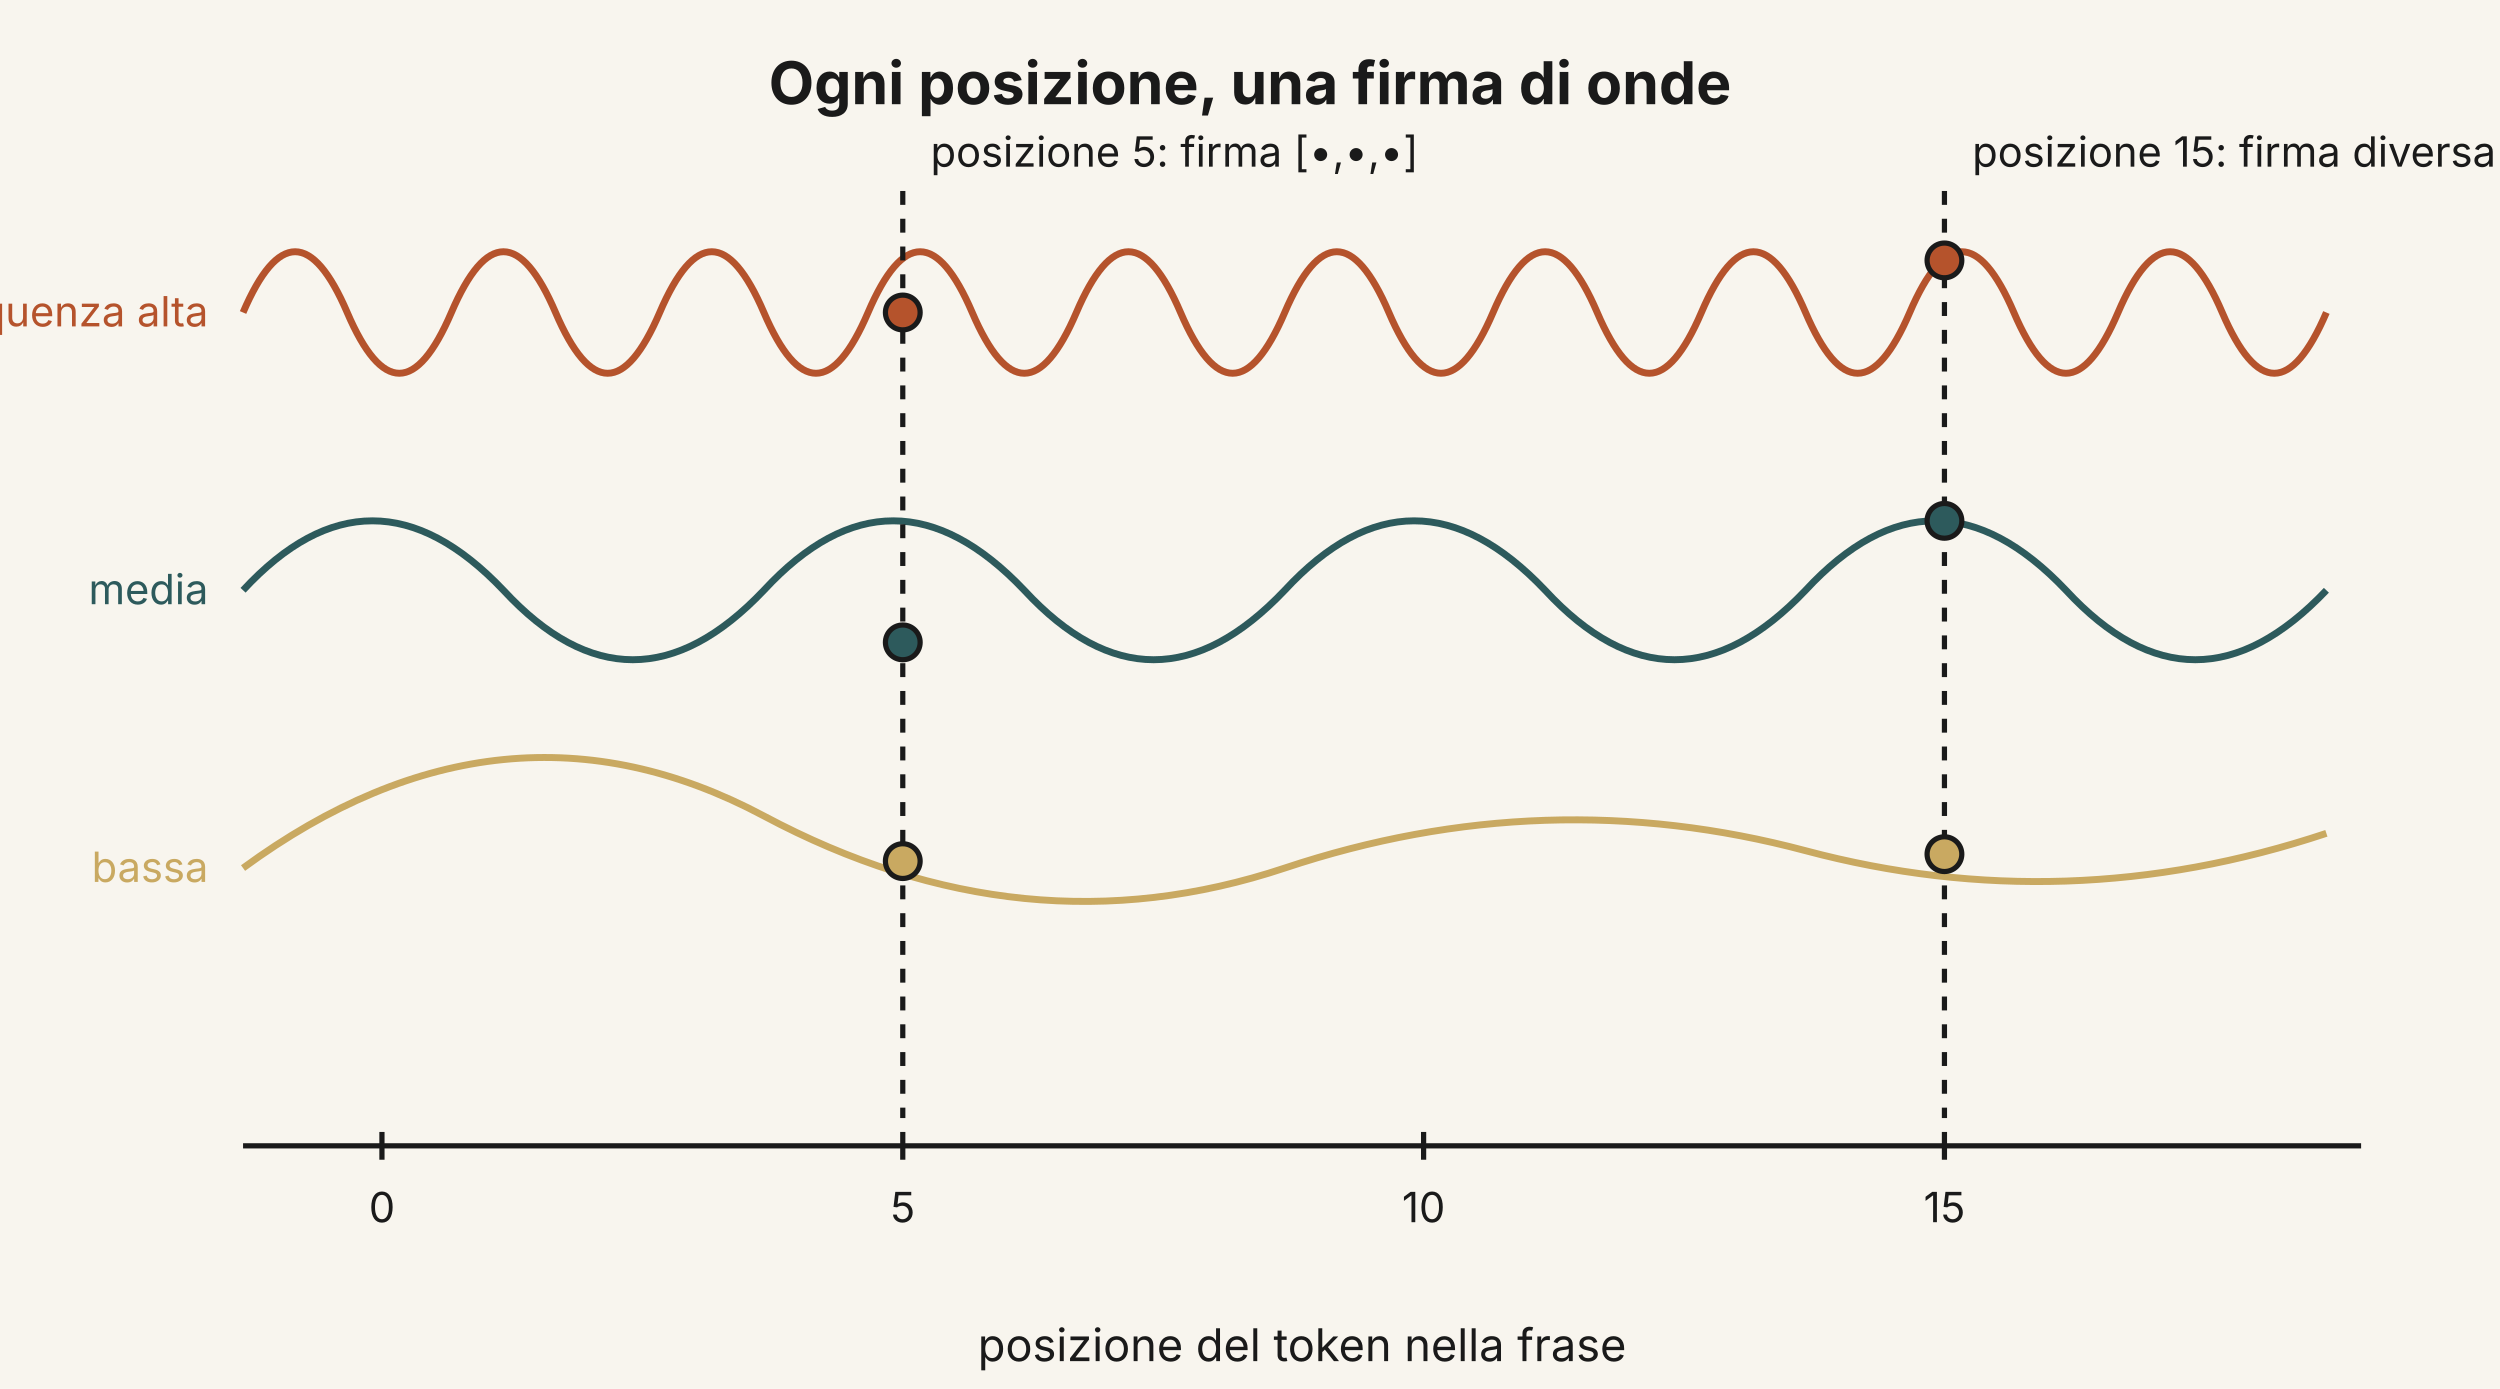
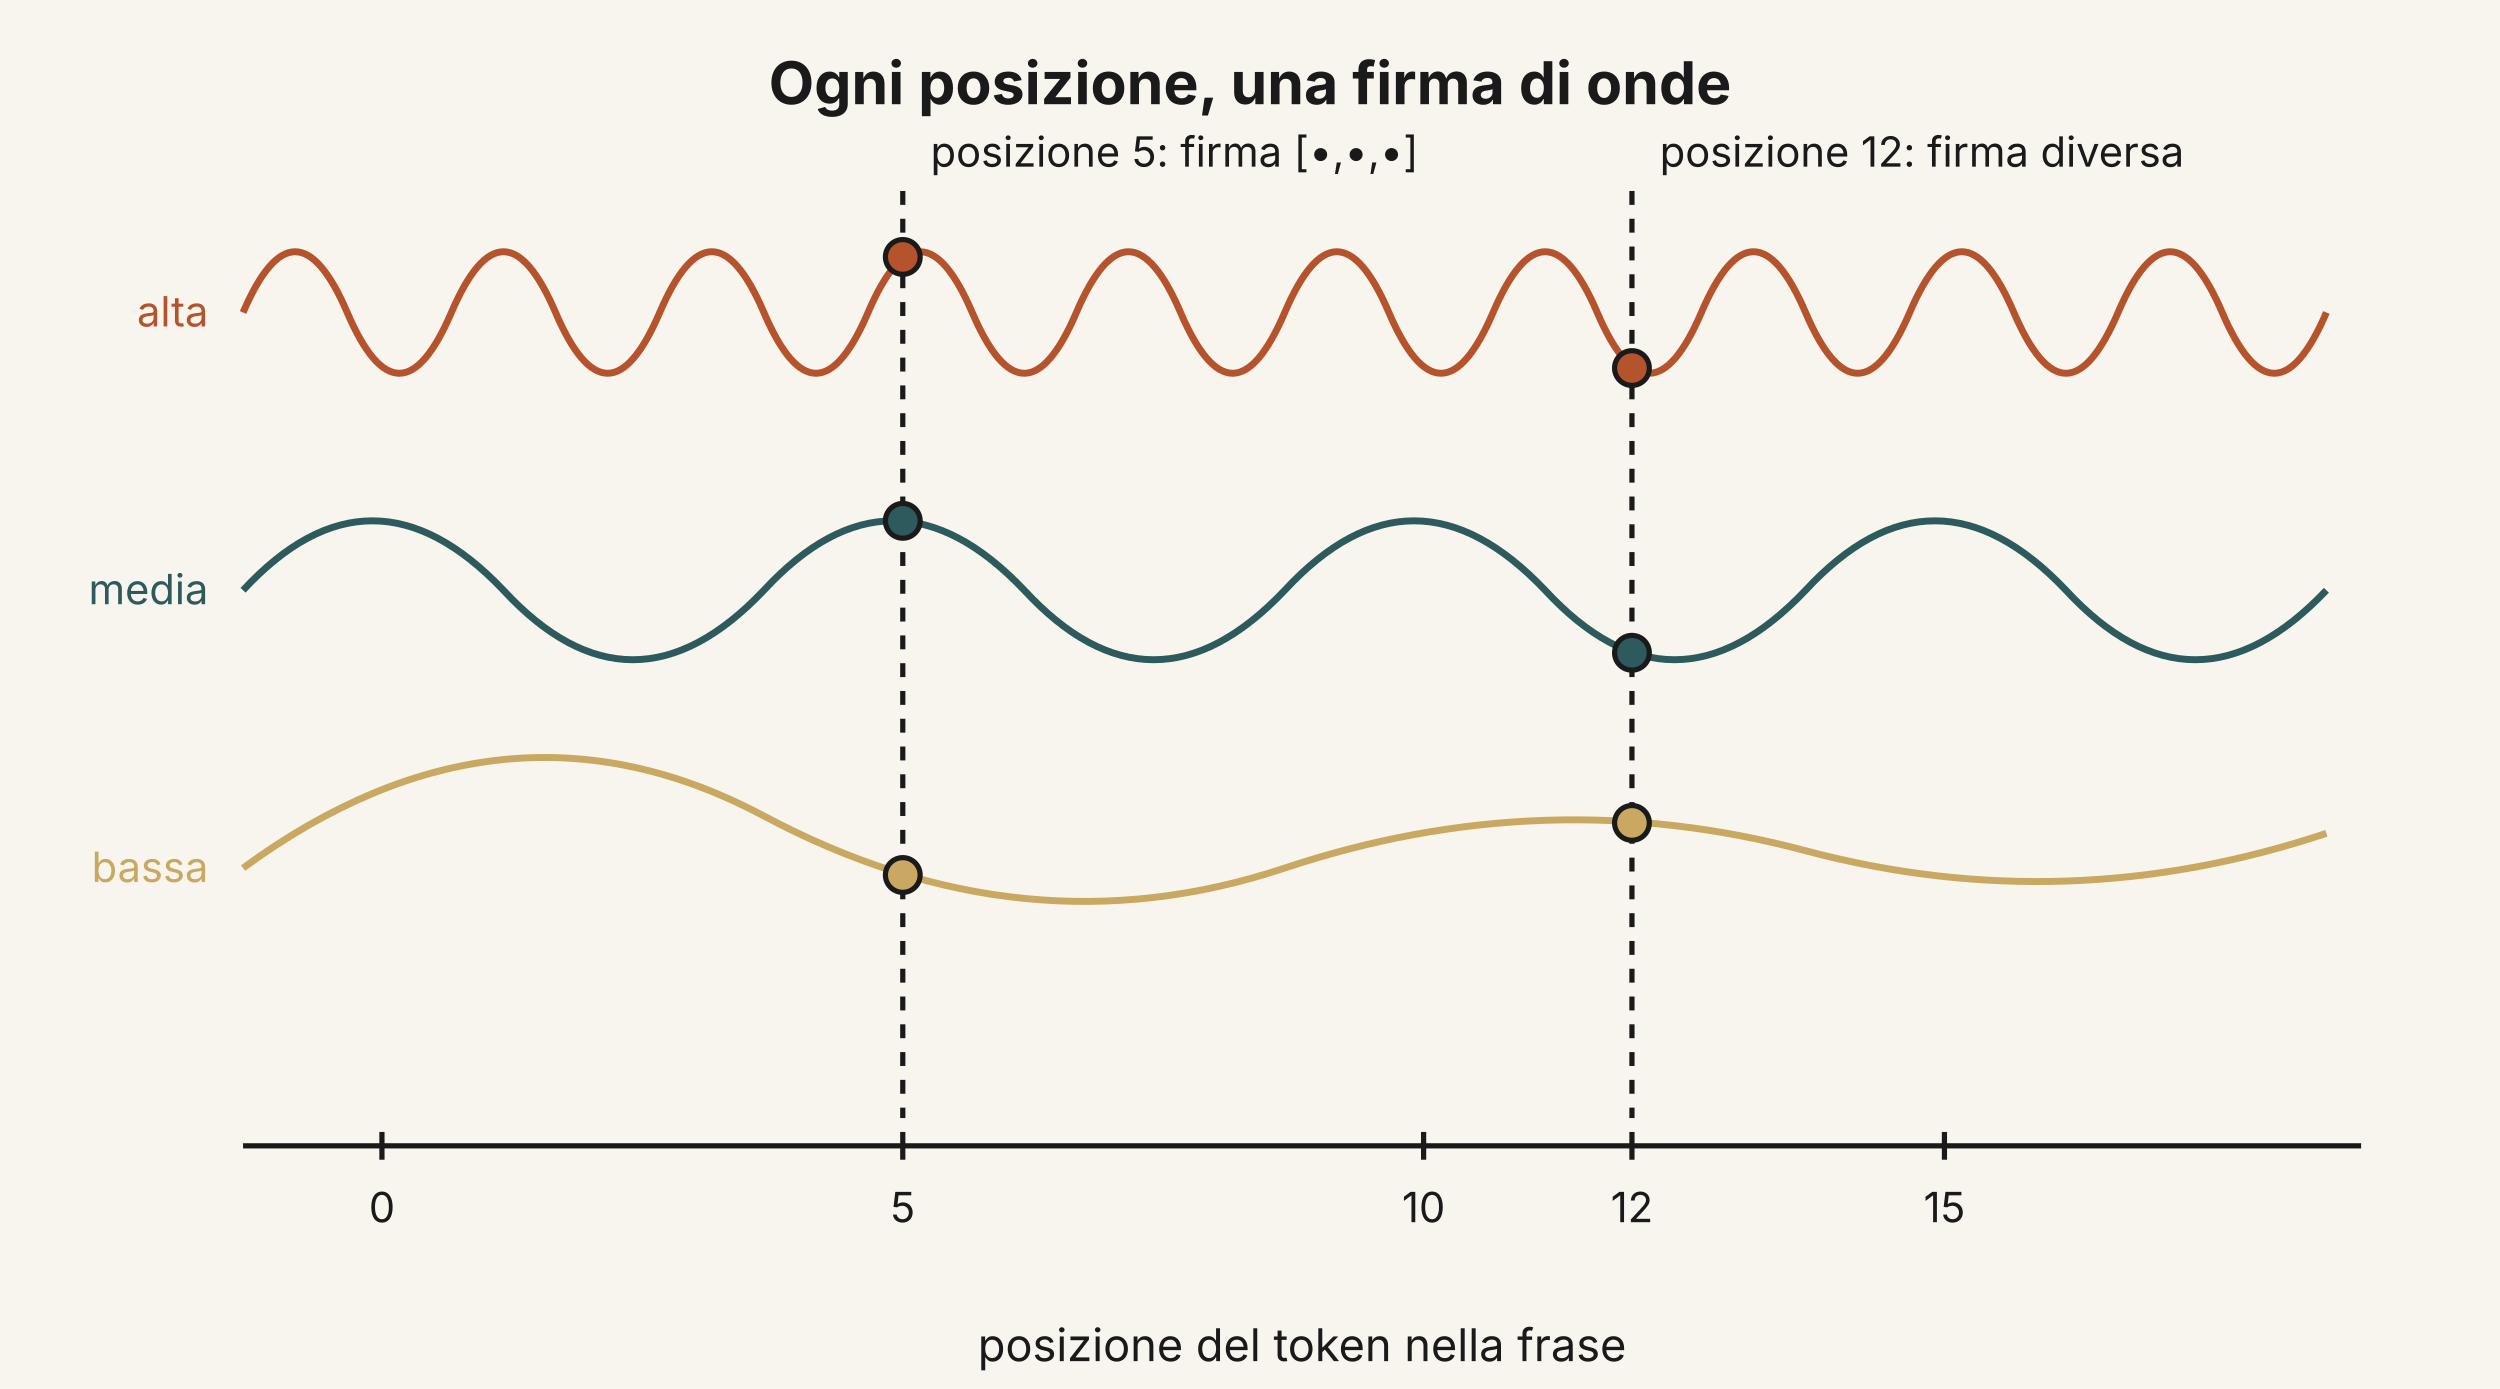
<svg xmlns="http://www.w3.org/2000/svg" viewBox="0 0 720 400" width="100%" role="img" aria-label="Onde sinusoidali a frequenze diverse che codificano le posizioni dei token">
  <rect x="0" y="0" width="720" height="400" fill="#F8F5EE" />
  <text x="360" y="30" text-anchor="middle" font-family="Inter, system-ui, sans-serif" font-size="17" font-weight="bold" fill="#1A1A1A">Ogni posizione, una firma di onde</text>
  <line x1="70" y1="330" x2="680" y2="330" stroke="#1A1A1A" stroke-width="1.5" />
  <text x="375" y="392" text-anchor="middle" font-family="Inter, system-ui, sans-serif" font-size="13" fill="#1A1A1A">posizione del token nella frase</text>
  <line x1="110" y1="326" x2="110" y2="334" stroke="#1A1A1A" stroke-width="1.5" />
  <line x1="260" y1="326" x2="260" y2="334" stroke="#1A1A1A" stroke-width="1.5" />
  <line x1="410" y1="326" x2="410" y2="334" stroke="#1A1A1A" stroke-width="1.5" />
+   <line x1="470" y1="326" x2="470" y2="334" stroke="#1A1A1A" stroke-width="1.5" />
  <line x1="560" y1="326" x2="560" y2="334" stroke="#1A1A1A" stroke-width="1.5" />
  <text x="110" y="352" text-anchor="middle" font-family="Inter, system-ui, sans-serif" font-size="12" fill="#1A1A1A">0</text>
  <text x="260" y="352" text-anchor="middle" font-family="Inter, system-ui, sans-serif" font-size="12" fill="#1A1A1A">5</text>
  <text x="410" y="352" text-anchor="middle" font-family="Inter, system-ui, sans-serif" font-size="12" fill="#1A1A1A">10</text>
+   <text x="470" y="352" text-anchor="middle" font-family="Inter, system-ui, sans-serif" font-size="12" fill="#1A1A1A">12</text>
  <text x="560" y="352" text-anchor="middle" font-family="Inter, system-ui, sans-serif" font-size="12" fill="#1A1A1A">15</text>
  <path d="M 70 90 Q 85 55 100 90 Q 115 125 130 90 Q 145 55 160 90 Q 175 125 190 90 Q 205 55 220 90 Q 235 125 250 90 Q 265 55 280 90 Q 295 125 310 90 Q 325 55 340 90 Q 355 125 370 90 Q 385 55 400 90 Q 415 125 430 90 Q 445 55 460 90 Q 475 125 490 90 Q 505 55 520 90 Q 535 125 550 90 Q 565 55 580 90 Q 595 125 610 90 Q 625 55 640 90 Q 655 125 670 90" fill="none" stroke="#B5532C" stroke-width="2" />
-   <text x="60" y="94" text-anchor="end" font-family="Inter, system-ui, sans-serif" font-size="12" fill="#B5532C">frequenza alta</text>
+   <text x="60" y="94" text-anchor="end" font-family="Inter, system-ui, sans-serif" font-size="12" fill="#B5532C">alta</text>
  <path d="M 70 170 Q 107 130 145 170 Q 182 210 220 170 Q 257 130 295 170 Q 332 210 370 170 Q 407 130 445 170 Q 482 210 520 170 Q 557 130 595 170 Q 632 210 670 170" fill="none" stroke="#2D5A5C" stroke-width="2" />
  <text x="60" y="174" text-anchor="end" font-family="Inter, system-ui, sans-serif" font-size="12" fill="#2D5A5C">media</text>
  <path d="M 70 250 Q 145 195 220 235 Q 295 275 370 250 Q 445 225 520 245 Q 595 265 670 240" fill="none" stroke="#C9A961" stroke-width="2" />
  <text x="60" y="254" text-anchor="end" font-family="Inter, system-ui, sans-serif" font-size="12" fill="#C9A961">bassa</text>
  <line x1="260" y1="55" x2="260" y2="322" stroke="#1A1A1A" stroke-width="1.5" stroke-dasharray="4 4" />
-   <line x1="560" y1="55" x2="560" y2="322" stroke="#1A1A1A" stroke-width="1.5" stroke-dasharray="4 4" />
-   <circle cx="260" cy="90" r="5" fill="#B5532C" stroke="#1A1A1A" stroke-width="1.5" />
-   <circle cx="260" cy="185" r="5" fill="#2D5A5C" stroke="#1A1A1A" stroke-width="1.5" />
-   <circle cx="260" cy="248" r="5" fill="#C9A961" stroke="#1A1A1A" stroke-width="1.5" />
-   <circle cx="560" cy="75" r="5" fill="#B5532C" stroke="#1A1A1A" stroke-width="1.5" />
-   <circle cx="560" cy="150" r="5" fill="#2D5A5C" stroke="#1A1A1A" stroke-width="1.5" />
-   <circle cx="560" cy="246" r="5" fill="#C9A961" stroke="#1A1A1A" stroke-width="1.5" />
+   <line x1="470" y1="55" x2="470" y2="322" stroke="#1A1A1A" stroke-width="1.5" stroke-dasharray="4 4" />
+   <circle cx="260" cy="74" r="5" fill="#B5532C" stroke="#1A1A1A" stroke-width="1.5" />
+   <circle cx="260" cy="150" r="5" fill="#2D5A5C" stroke="#1A1A1A" stroke-width="1.5" />
+   <circle cx="260" cy="252" r="5" fill="#C9A961" stroke="#1A1A1A" stroke-width="1.5" />
+   <circle cx="470" cy="106" r="5" fill="#B5532C" stroke="#1A1A1A" stroke-width="1.5" />
+   <circle cx="470" cy="188" r="5" fill="#2D5A5C" stroke="#1A1A1A" stroke-width="1.5" />
+   <circle cx="470" cy="237" r="5" fill="#C9A961" stroke="#1A1A1A" stroke-width="1.5" />
  <text x="268" y="48" font-family="Inter, system-ui, sans-serif" font-size="12" fill="#1A1A1A">posizione 5: firma [•,•,•]</text>
-   <text x="568" y="48" font-family="Inter, system-ui, sans-serif" font-size="12" fill="#1A1A1A">posizione 15: firma diversa</text>
+   <text x="478" y="48" font-family="Inter, system-ui, sans-serif" font-size="12" fill="#1A1A1A">posizione 12: firma diversa</text>
</svg>
